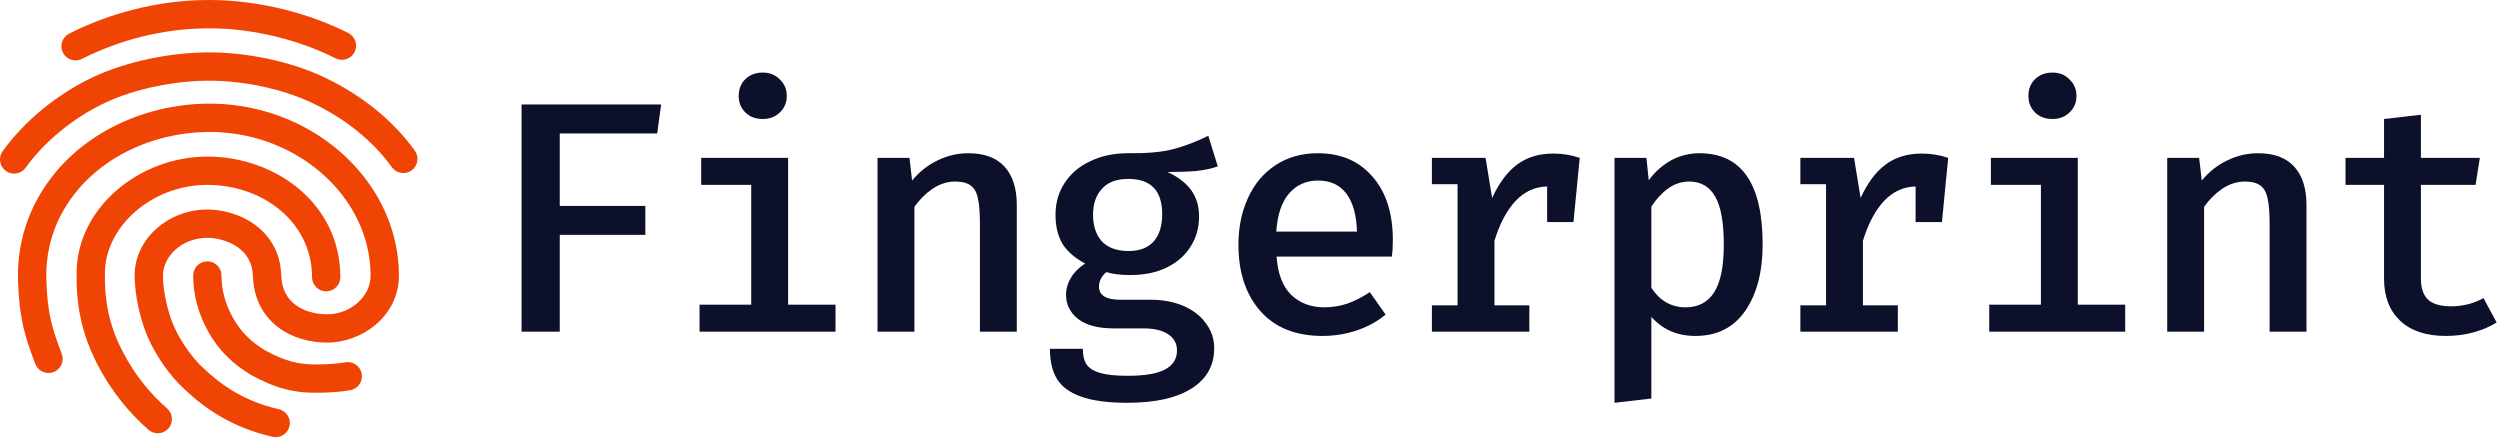
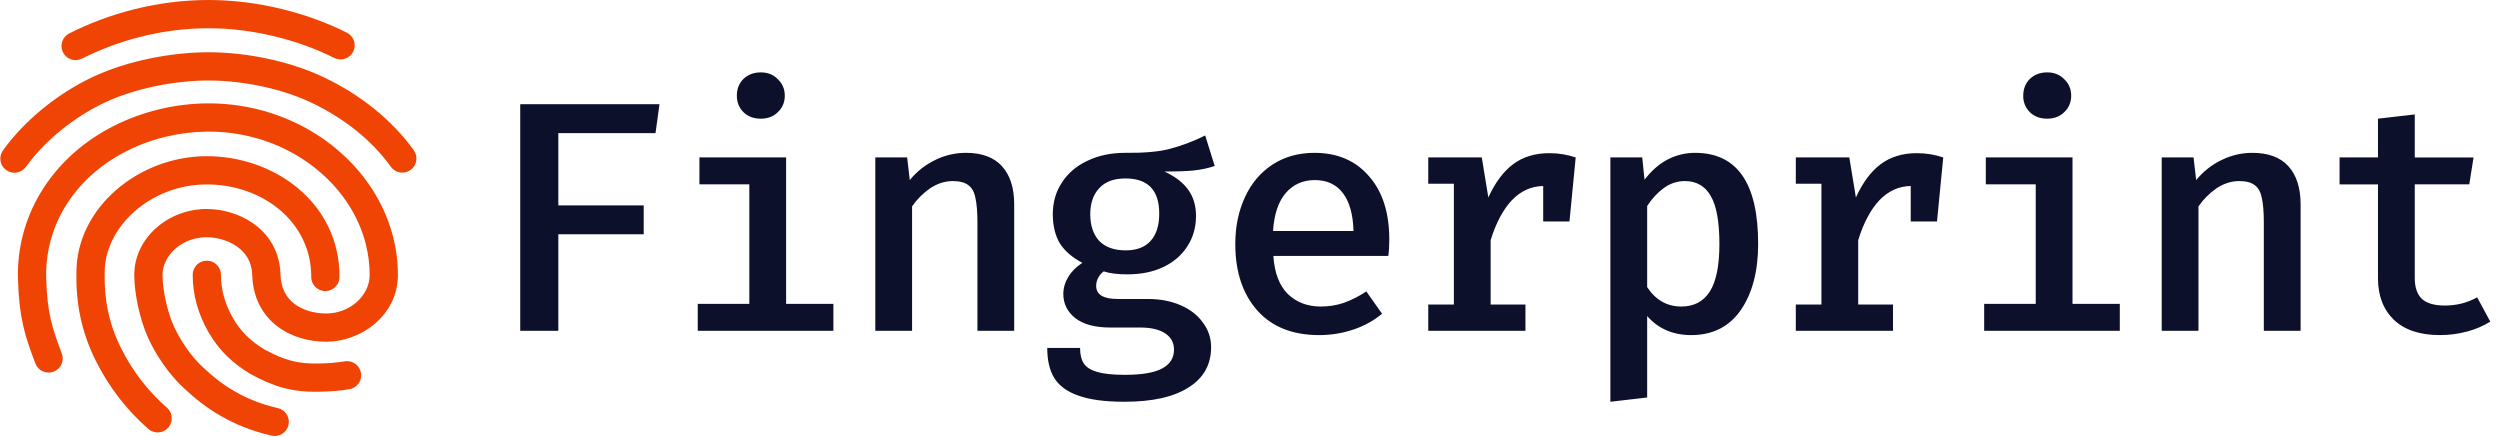
- <svg xmlns="http://www.w3.org/2000/svg" viewBox="0 0 183 32" fill="none">
-   <path fill-rule="evenodd" clip-rule="evenodd" d="M5.062 2.462C7.945 1.003 11.495 0 15.312 0C18.934 0 22.608 0.957 25.5 2.42C26.01 2.679 26.215 3.303 25.956 3.813C25.698 4.324 25.074 4.528 24.564 4.27C21.95 2.947 18.596 2.073 15.312 2.073C11.852 2.073 8.621 2.984 5.998 4.311C5.488 4.57 4.864 4.365 4.606 3.854C4.347 3.344 4.552 2.72 5.062 2.462ZM6.865 5.622C9.367 4.454 12.58 3.834 15.3 3.834C18.024 3.834 21.157 4.456 23.656 5.622C26.438 6.92 28.768 8.807 30.366 11.027C30.701 11.491 30.596 12.139 30.131 12.473C29.666 12.808 29.019 12.702 28.684 12.238C27.314 10.335 25.274 8.665 22.779 7.5C20.584 6.476 17.755 5.907 15.3 5.907C12.841 5.907 9.933 6.477 7.742 7.5C5.354 8.615 3.214 10.408 1.88 12.276C1.547 12.742 0.9 12.85 0.434 12.517C-0.032 12.184 -0.14 11.537 0.193 11.071C1.745 8.899 4.17 6.88 6.865 5.622ZM15.168 7.586C20.506 7.535 25.165 10.284 27.529 14.233C28.77 16.306 29.201 18.39 29.201 20.166C29.201 23.192 26.439 25.078 23.959 25.078C22.718 25.078 21.398 24.746 20.352 23.949C19.275 23.127 18.563 21.865 18.512 20.198C18.482 19.2 18.025 18.539 17.399 18.096C16.738 17.629 15.882 17.41 15.178 17.41C13.261 17.41 11.927 18.82 11.927 20.166C11.927 21.289 12.279 22.865 12.744 23.909C13.215 24.966 14.06 26.197 14.884 26.943L14.894 26.952L14.903 26.961C16.252 28.245 17.938 29.39 20.41 29.953C20.968 30.08 21.318 30.635 21.191 31.194C21.064 31.752 20.508 32.101 19.95 31.974C17.041 31.311 15.036 29.948 13.483 28.471C12.416 27.501 11.417 26.025 10.85 24.752C10.275 23.462 9.854 21.599 9.854 20.166C9.854 17.473 12.33 15.337 15.178 15.337C16.246 15.337 17.535 15.654 18.595 16.403C19.69 17.177 20.532 18.412 20.584 20.135C20.616 21.189 21.038 21.865 21.609 22.3C22.213 22.761 23.058 23.006 23.959 23.006C25.605 23.006 27.128 21.759 27.128 20.166C27.128 18.727 26.78 17.018 25.75 15.298C23.774 11.997 19.811 9.614 15.188 9.659C11.176 9.697 6.911 11.592 4.731 15.254C3.801 16.816 3.335 18.599 3.392 20.465C3.47 23.032 3.844 24.109 4.521 25.902C4.723 26.438 4.453 27.035 3.918 27.238C3.382 27.44 2.784 27.17 2.582 26.634C1.857 24.716 1.407 23.403 1.32 20.528C1.251 18.27 1.817 16.096 2.949 14.194C5.579 9.776 10.604 7.63 15.168 7.586ZM5.607 19.992C5.613 15.213 10.212 11.461 15.178 11.461C20.116 11.461 24.913 14.862 24.913 20.29C24.913 20.863 24.45 21.327 23.877 21.327C23.305 21.327 22.841 20.863 22.841 20.29C22.841 16.318 19.31 13.534 15.178 13.534C11.077 13.534 7.68 16.621 7.68 20.002V20.011L7.68 20.02C7.645 21.907 7.946 23.707 8.927 25.633C9.929 27.598 11.134 28.933 12.235 29.902C12.664 30.28 12.706 30.935 12.328 31.364C11.95 31.794 11.295 31.836 10.865 31.458C9.606 30.35 8.223 28.814 7.081 26.574C5.92 24.298 5.569 22.154 5.607 19.992ZM15.178 19.13C15.75 19.13 16.214 19.594 16.214 20.166C16.214 21.286 16.521 22.346 17.106 23.359C17.669 24.333 18.401 25.035 19.405 25.644C20.867 26.442 21.871 26.714 23.397 26.675L23.404 26.675L23.411 26.675C24.014 26.668 24.721 26.618 25.279 26.521C25.843 26.422 26.38 26.8 26.478 27.364C26.577 27.927 26.199 28.464 25.635 28.563C24.937 28.684 24.116 28.739 23.443 28.747C21.495 28.796 20.132 28.405 18.391 27.452L18.372 27.442L18.353 27.43C17.086 26.666 16.078 25.722 15.311 24.395C14.563 23.101 14.141 21.686 14.141 20.166C14.141 19.594 14.605 19.13 15.178 19.13Z" fill="#F04405" />
-   <path d="M40.974 15.072H47.239V17.193H40.974V24.278H38.178V7.649H48.396L48.107 9.77H40.974V15.072Z" fill="#0D102B" />
-   <path d="M55.834 5.312C56.348 5.312 56.765 5.48 57.087 5.818C57.424 6.139 57.593 6.541 57.593 7.023C57.593 7.505 57.424 7.907 57.087 8.228C56.765 8.549 56.348 8.71 55.834 8.71C55.303 8.71 54.878 8.549 54.556 8.228C54.235 7.907 54.074 7.505 54.074 7.023C54.074 6.525 54.235 6.115 54.556 5.794C54.894 5.472 55.319 5.312 55.834 5.312ZM57.689 22.302H61.16V24.278H51.206V22.302H54.99V13.53H51.327V11.554H57.689V22.302Z" fill="#0D102B" />
-   <path d="M64.235 11.554H66.573L66.765 13.216C67.296 12.574 67.914 12.084 68.621 11.746C69.344 11.393 70.099 11.216 70.886 11.216C72.059 11.216 72.943 11.546 73.537 12.204C74.132 12.863 74.429 13.795 74.429 15V24.278H71.73V16.349C71.73 15.562 71.682 14.96 71.585 14.542C71.505 14.108 71.336 13.795 71.079 13.602C70.822 13.393 70.437 13.289 69.922 13.289C69.344 13.289 68.79 13.466 68.26 13.819C67.746 14.172 67.304 14.614 66.934 15.144V24.278H64.235V11.554Z" fill="#0D102B" />
-   <path d="M89.145 12.18C88.679 12.341 88.148 12.453 87.554 12.518C86.976 12.566 86.277 12.59 85.457 12.59C86.228 12.943 86.807 13.385 87.192 13.915C87.578 14.445 87.771 15.088 87.771 15.843C87.771 16.679 87.562 17.418 87.144 18.061C86.743 18.703 86.164 19.209 85.409 19.579C84.654 19.948 83.762 20.133 82.734 20.133C82.011 20.133 81.433 20.061 80.999 19.916C80.822 20.045 80.686 20.205 80.589 20.398C80.493 20.575 80.445 20.768 80.445 20.977C80.445 21.619 80.967 21.941 82.011 21.941H84.228C85.128 21.941 85.931 22.093 86.638 22.398C87.345 22.704 87.891 23.13 88.277 23.676C88.679 24.206 88.879 24.808 88.879 25.483C88.879 26.753 88.333 27.733 87.241 28.423C86.148 29.13 84.574 29.484 82.517 29.484C81.087 29.484 79.955 29.331 79.119 29.026C78.3 28.737 77.713 28.303 77.36 27.724C77.022 27.162 76.854 26.431 76.854 25.531H79.264C79.264 26.013 79.352 26.391 79.529 26.664C79.722 26.953 80.051 27.162 80.517 27.291C80.983 27.435 81.658 27.508 82.541 27.508C83.827 27.508 84.75 27.347 85.313 27.026C85.875 26.72 86.156 26.262 86.156 25.652C86.156 25.138 85.931 24.736 85.481 24.447C85.048 24.174 84.453 24.037 83.698 24.037H81.505C80.364 24.037 79.497 23.804 78.902 23.338C78.324 22.872 78.035 22.286 78.035 21.579C78.035 21.145 78.155 20.727 78.396 20.326C78.637 19.924 78.983 19.579 79.432 19.29C78.677 18.888 78.123 18.406 77.77 17.844C77.432 17.265 77.263 16.558 77.263 15.723C77.263 14.839 77.488 14.06 77.938 13.385C78.388 12.694 79.015 12.164 79.818 11.795C80.621 11.409 81.537 11.216 82.565 11.216C83.947 11.232 85.04 11.136 85.843 10.927C86.662 10.718 87.53 10.389 88.446 9.939L89.145 12.18ZM82.59 13.096C81.738 13.096 81.095 13.337 80.662 13.819C80.228 14.285 80.011 14.919 80.011 15.723C80.011 16.542 80.228 17.193 80.662 17.675C81.111 18.141 81.762 18.374 82.614 18.374C83.417 18.374 84.027 18.141 84.445 17.675C84.863 17.209 85.072 16.542 85.072 15.675C85.072 13.956 84.244 13.096 82.59 13.096Z" fill="#0D102B" />
-   <path d="M93.449 18.784C93.529 20.021 93.883 20.953 94.509 21.579C95.152 22.19 95.955 22.495 96.919 22.495C97.514 22.495 98.076 22.407 98.606 22.23C99.153 22.037 99.707 21.756 100.269 21.386L101.426 23.025C100.832 23.523 100.133 23.909 99.329 24.182C98.526 24.455 97.683 24.591 96.799 24.591C94.855 24.591 93.345 23.989 92.268 22.784C91.192 21.563 90.653 19.94 90.653 17.916C90.653 16.647 90.886 15.506 91.352 14.494C91.818 13.466 92.493 12.662 93.377 12.084C94.26 11.505 95.289 11.216 96.462 11.216C98.148 11.216 99.482 11.787 100.462 12.927C101.458 14.052 101.956 15.602 101.956 17.578C101.956 18.061 101.932 18.462 101.884 18.784H93.449ZM96.486 13.216C95.618 13.216 94.911 13.53 94.365 14.156C93.819 14.783 93.505 15.715 93.425 16.952H99.329C99.297 15.747 99.04 14.823 98.558 14.181C98.076 13.538 97.385 13.216 96.486 13.216Z" fill="#0D102B" />
-   <path d="M113.707 11.24C114.366 11.24 115.009 11.345 115.635 11.554L115.178 16.253H113.25V13.65C112.366 13.666 111.595 14.02 110.936 14.711C110.293 15.402 109.779 16.373 109.394 17.627V22.35H111.948V24.278H104.815V22.35H106.694V13.482H104.815V11.554H108.743L109.225 14.494C109.723 13.401 110.325 12.59 111.032 12.06C111.755 11.513 112.647 11.24 113.707 11.24Z" fill="#0D102B" />
-   <path d="M124.398 11.216C127.483 11.216 129.025 13.441 129.025 17.892C129.025 19.9 128.6 21.523 127.748 22.76C126.897 23.981 125.684 24.591 124.109 24.591C122.776 24.591 121.699 24.126 120.88 23.194V29.171L118.181 29.484V11.554H120.518L120.687 13.192C121.169 12.55 121.723 12.06 122.35 11.722C122.992 11.385 123.675 11.216 124.398 11.216ZM123.651 13.289C123.089 13.289 122.575 13.457 122.109 13.795C121.643 14.132 121.233 14.574 120.88 15.12V21.073C121.506 22.021 122.342 22.495 123.386 22.495C124.318 22.495 125.017 22.125 125.483 21.386C125.949 20.647 126.182 19.49 126.182 17.916C126.182 16.293 125.973 15.12 125.555 14.397C125.137 13.658 124.503 13.289 123.651 13.289Z" fill="#0D102B" />
-   <path d="M140.68 11.24C141.339 11.24 141.982 11.345 142.608 11.554L142.15 16.253H140.222V13.65C139.339 13.666 138.568 14.02 137.909 14.711C137.266 15.402 136.752 16.373 136.366 17.627V22.35H138.921V24.278H131.787V22.35H133.667V13.482H131.787V11.554H135.716L136.198 14.494C136.696 13.401 137.298 12.59 138.005 12.06C138.728 11.513 139.62 11.24 140.68 11.24Z" fill="#0D102B" />
-   <path d="M150.238 5.312C150.753 5.312 151.17 5.48 151.492 5.818C151.829 6.139 151.998 6.541 151.998 7.023C151.998 7.505 151.829 7.907 151.492 8.228C151.17 8.549 150.753 8.71 150.238 8.71C149.708 8.71 149.282 8.549 148.961 8.228C148.64 7.907 148.479 7.505 148.479 7.023C148.479 6.525 148.64 6.115 148.961 5.794C149.299 5.472 149.724 5.312 150.238 5.312ZM152.094 22.302H155.564V24.278H145.611V22.302H149.395V13.53H145.732V11.554H152.094V22.302Z" fill="#0D102B" />
-   <path d="M158.64 11.554H160.977L161.17 13.216C161.7 12.574 162.319 12.084 163.026 11.746C163.749 11.393 164.504 11.216 165.291 11.216C166.464 11.216 167.348 11.546 167.942 12.204C168.537 12.863 168.834 13.795 168.834 15V24.278H166.135V16.349C166.135 15.562 166.087 14.96 165.99 14.542C165.91 14.108 165.741 13.795 165.484 13.602C165.227 13.393 164.841 13.289 164.327 13.289C163.749 13.289 163.195 13.466 162.664 13.819C162.15 14.172 161.709 14.614 161.339 15.144V24.278H158.64V11.554Z" fill="#0D102B" />
-   <path d="M182.754 23.603C182.272 23.909 181.71 24.15 181.067 24.326C180.425 24.503 179.75 24.591 179.043 24.591C177.597 24.591 176.48 24.222 175.693 23.483C174.906 22.728 174.512 21.708 174.512 20.422V13.53H171.692V11.554H174.512V8.71L177.211 8.397V11.554H181.525L181.212 13.53H177.211V20.398C177.211 21.089 177.388 21.603 177.741 21.941C178.095 22.262 178.657 22.422 179.428 22.422C180.28 22.422 181.067 22.222 181.79 21.82L182.754 23.603Z" fill="#0D102B" />
+ <svg xmlns="http://www.w3.org/2000/svg" fill="none" viewBox="0 0 172 30">
+   <path fill-rule="evenodd" clip-rule="evenodd" d="M4.746 2.308C7.448.94 10.776 0 14.355 0c3.396 0 6.84.897 9.55 2.27a.972.972 0 0 1-.877 1.733c-2.45-1.24-5.595-2.06-8.673-2.06-3.244 0-6.272.854-8.731 2.099a.972.972 0 0 1-.878-1.734Zm1.69 2.963c2.345-1.095 5.358-1.676 7.908-1.676 2.554 0 5.491.582 7.833 1.676 2.608 1.217 4.793 2.985 6.292 5.066a.972.972 0 0 1-1.578 1.136c-1.284-1.784-3.196-3.35-5.536-4.442-2.057-.96-4.71-1.493-7.011-1.493-2.306 0-5.032.535-7.086 1.493-2.239 1.045-4.245 2.727-5.496 4.478a.972.972 0 0 1-1.58-1.13c1.454-2.037 3.727-3.93 6.254-5.108Zm7.784 1.841c5.005-.048 9.372 2.529 11.588 6.232 1.163 1.943 1.568 3.897 1.568 5.562 0 2.836-2.59 4.605-4.914 4.605-1.164 0-2.401-.311-3.382-1.059-1.01-.77-1.677-1.954-1.725-3.517-.028-.935-.456-1.555-1.044-1.97-.62-.438-1.421-.643-2.082-.643-1.797 0-3.048 1.322-3.048 2.584 0 1.053.33 2.53.766 3.508.442.992 1.234 2.146 2.007 2.845l.009.008.009.009c1.264 1.204 2.845 2.277 5.163 2.805a.972.972 0 0 1-.432 1.895c-2.727-.621-4.606-1.9-6.063-3.285-1-.909-1.936-2.293-2.468-3.486-.539-1.21-.934-2.956-.934-4.299 0-2.526 2.322-4.528 4.991-4.528 1.002 0 2.21.297 3.204 1 1.026.725 1.816 1.883 1.864 3.499.03.988.426 1.621.962 2.03.565.431 1.358.66 2.203.66 1.543 0 2.97-1.168 2.97-2.661 0-1.35-.326-2.952-1.291-4.564-1.852-3.095-5.568-5.329-9.902-5.287-3.761.036-7.76 1.812-9.804 5.246a8.958 8.958 0 0 0-1.255 4.885c.073 2.407.424 3.417 1.058 5.097a.972.972 0 1 1-1.817.687c-.68-1.798-1.102-3.03-1.184-5.725a10.901 10.901 0 0 1 1.528-5.938C5.231 9.165 9.941 7.153 14.22 7.112Zm-8.963 11.63c.006-4.48 4.317-7.997 8.972-7.997 4.63 0 9.127 3.188 9.127 8.277a.972.972 0 1 1-1.943 0c0-3.724-3.31-6.333-7.184-6.333-3.844 0-7.029 2.893-7.029 6.062V18.77c-.033 1.769.249 3.456 1.17 5.262a13.23 13.23 0 0 0 3.1 4.002.972.972 0 1 1-1.284 1.459 15.172 15.172 0 0 1-3.548-4.579c-1.088-2.134-1.417-4.144-1.381-6.17Zm8.972-.808c.537 0 .972.435.972.972 0 1.05.288 2.044.836 2.993.527.913 1.214 1.572 2.155 2.142 1.371.748 2.312 1.003 3.743.967H21.948a11.752 11.752 0 0 0 1.751-.145.972.972 0 1 1 .334 1.915c-.654.114-1.424.165-2.055.173-1.826.046-3.104-.321-4.737-1.215l-.017-.01-.018-.01c-1.188-.717-2.133-1.601-2.852-2.845-.701-1.214-1.096-2.54-1.096-3.965 0-.537.435-.972.971-.972Z" fill="#F04405" />
+   <path d="M38.413 14.13h5.874v1.988h-5.874v6.643h-2.621V7.17h9.58L45.1 9.16h-6.687v4.97ZM52.344 4.98c.482 0 .873.158 1.175.474.316.301.474.678.474 1.13 0 .452-.158.828-.474 1.13-.301.3-.693.451-1.175.451-.497 0-.896-.15-1.197-.451-.302-.302-.452-.678-.452-1.13 0-.467.15-.851.452-1.152.316-.302.715-.452 1.197-.452Zm1.74 15.928h3.253v1.853h-9.331v-1.853h3.547v-8.224H48.12v-1.853h5.965v10.077ZM60.22 10.831h2.192l.18 1.56a5.079 5.079 0 0 1 1.74-1.379 4.777 4.777 0 0 1 2.124-.497c1.1 0 1.928.309 2.485.926.558.618.836 1.492.836 2.621v8.699h-2.53v-7.433c0-.739-.045-1.303-.136-1.695-.075-.407-.233-.7-.474-.881-.241-.196-.603-.294-1.085-.294-.542 0-1.062.166-1.559.497a4.872 4.872 0 0 0-1.242 1.243v8.563h-2.53V10.83ZM83.573 11.419c-.437.15-.934.256-1.491.316-.542.045-1.198.068-1.966.068.723.331 1.266.745 1.627 1.243.362.497.542 1.1.542 1.807 0 .783-.196 1.476-.587 2.079-.377.602-.919 1.077-1.627 1.423-.708.346-1.544.52-2.508.52-.678 0-1.22-.068-1.627-.204-.165.12-.293.271-.384.452-.09.166-.135.347-.135.543 0 .602.49.903 1.468.903h2.079c.844 0 1.597.143 2.26.43.662.286 1.174.685 1.536 1.197.376.497.564 1.062.564 1.694 0 1.19-.512 2.11-1.536 2.757-1.024.663-2.5.994-4.428.994-1.34 0-2.403-.143-3.186-.43-.768-.27-1.318-.677-1.65-1.22-.316-.526-.474-1.212-.474-2.055h2.26c0 .451.083.805.248 1.061.181.272.49.468.927.588.436.136 1.069.203 1.897.203 1.205 0 2.072-.15 2.599-.452.527-.286.79-.715.79-1.287 0-.482-.21-.859-.632-1.13-.407-.256-.964-.384-1.672-.384H76.41c-1.07 0-1.883-.219-2.44-.655-.542-.437-.814-.987-.814-1.65 0-.406.113-.798.34-1.175.225-.376.55-.7.97-.971-.707-.377-1.227-.828-1.558-1.356-.316-.542-.475-1.205-.475-1.988 0-.828.211-1.559.633-2.191.422-.648 1.01-1.145 1.762-1.492.754-.361 1.612-.542 2.576-.542 1.295.015 2.32-.075 3.073-.271a12.678 12.678 0 0 0 2.44-.926l.655 2.1Zm-6.145.858c-.799 0-1.401.226-1.808.678-.407.437-.61 1.032-.61 1.785 0 .768.203 1.378.61 1.83.422.437 1.032.655 1.83.655.753 0 1.326-.218 1.717-.655.392-.437.588-1.062.588-1.875 0-1.612-.776-2.418-2.327-2.418ZM87.608 17.61c.076 1.16.407 2.033.995 2.62.602.573 1.355.859 2.259.859.557 0 1.084-.083 1.581-.249a7.24 7.24 0 0 0 1.56-.79l1.084 1.536a6.063 6.063 0 0 1-1.966 1.084 7.317 7.317 0 0 1-2.372.384c-1.823 0-3.239-.564-4.248-1.694-1.009-1.145-1.513-2.666-1.513-4.564 0-1.19.218-2.26.655-3.208.437-.964 1.07-1.717 1.898-2.26.828-.542 1.792-.813 2.892-.813 1.581 0 2.831.535 3.75 1.604.934 1.055 1.4 2.508 1.4 4.36 0 .453-.022.83-.067 1.13h-7.908Zm2.847-5.22c-.813 0-1.476.294-1.988.881-.512.588-.806 1.462-.881 2.621h5.535c-.03-1.13-.27-1.995-.723-2.598-.452-.602-1.1-.904-1.943-.904ZM106.601 10.538c.617 0 1.22.098 1.807.293l-.429 4.406h-1.808v-2.44c-.828.015-1.551.346-2.169.994-.602.648-1.084 1.56-1.446 2.734v4.428h2.395v1.808h-6.687v-1.808h1.762V12.64h-1.762V10.83h3.682l.452 2.757c.467-1.024 1.032-1.785 1.695-2.282.678-.512 1.514-.768 2.508-.768ZM116.623 10.515c2.892 0 4.338 2.086 4.338 6.258 0 1.883-.399 3.405-1.197 4.564-.798 1.145-1.936 1.718-3.412 1.718-1.25 0-2.259-.437-3.027-1.31v5.602l-2.531.294v-16.81h2.192l.158 1.537c.452-.603.972-1.062 1.559-1.378a4.072 4.072 0 0 1 1.92-.475Zm-.7 1.943a2.41 2.41 0 0 0-1.446.475c-.437.316-.821.73-1.152 1.242v5.58c.587.89 1.37 1.334 2.349 1.334.874 0 1.529-.347 1.966-1.04.437-.692.655-1.777.655-3.253 0-1.521-.196-2.62-.587-3.298-.392-.693-.987-1.04-1.785-1.04ZM131.888 10.538c.617 0 1.22.098 1.807.293l-.429 4.406h-1.808v-2.44c-.828.015-1.551.346-2.169.994-.602.648-1.084 1.56-1.445 2.734v4.428h2.394v1.808h-6.687v-1.808h1.762V12.64h-1.762V10.83h3.682l.452 2.757c.467-1.024 1.032-1.785 1.695-2.282.678-.512 1.514-.768 2.508-.768ZM140.849 4.98c.482 0 .873.158 1.174.474.317.301.475.678.475 1.13 0 .452-.158.828-.475 1.13-.301.3-.692.451-1.174.451-.498 0-.897-.15-1.198-.451a1.534 1.534 0 0 1-.452-1.13c0-.467.151-.851.452-1.152.316-.302.716-.452 1.198-.452Zm1.739 15.928h3.254v1.853h-9.331v-1.853h3.547v-8.224h-3.434v-1.853h5.964v10.077ZM148.725 10.831h2.191l.181 1.56a5.076 5.076 0 0 1 1.74-1.379 4.779 4.779 0 0 1 2.124-.497c1.099 0 1.928.309 2.485.926.557.618.836 1.492.836 2.621v8.699h-2.531v-7.433c0-.739-.045-1.303-.135-1.695-.076-.407-.234-.7-.475-.881-.241-.196-.602-.294-1.084-.294-.542 0-1.062.166-1.559.497a4.883 4.883 0 0 0-1.243 1.243v8.563h-2.53V10.83ZM171.332 22.128a5.823 5.823 0 0 1-1.582.678 7.12 7.12 0 0 1-1.897.248c-1.356 0-2.403-.346-3.141-1.039-.738-.708-1.107-1.664-1.107-2.87v-6.46h-2.643V10.83h2.643V8.165l2.531-.293v2.96h4.044l-.294 1.852h-3.75v6.44c0 .647.165 1.129.497 1.445.331.302.858.452 1.581.452.798 0 1.536-.188 2.214-.565l.904 1.672Z" fill="#0D102B" />
</svg>
